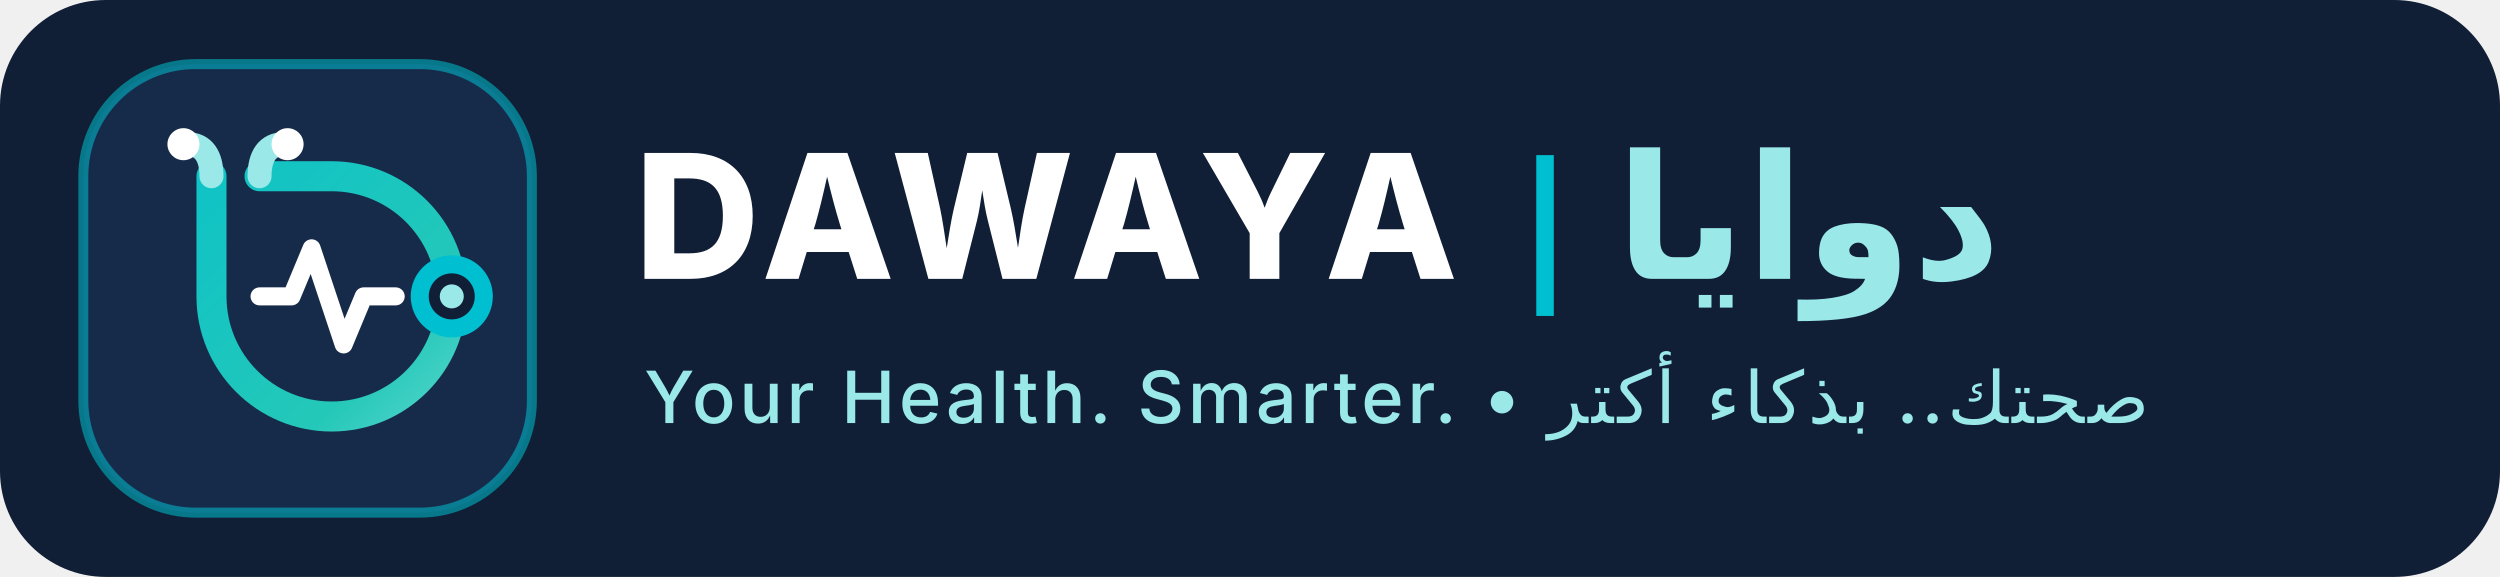
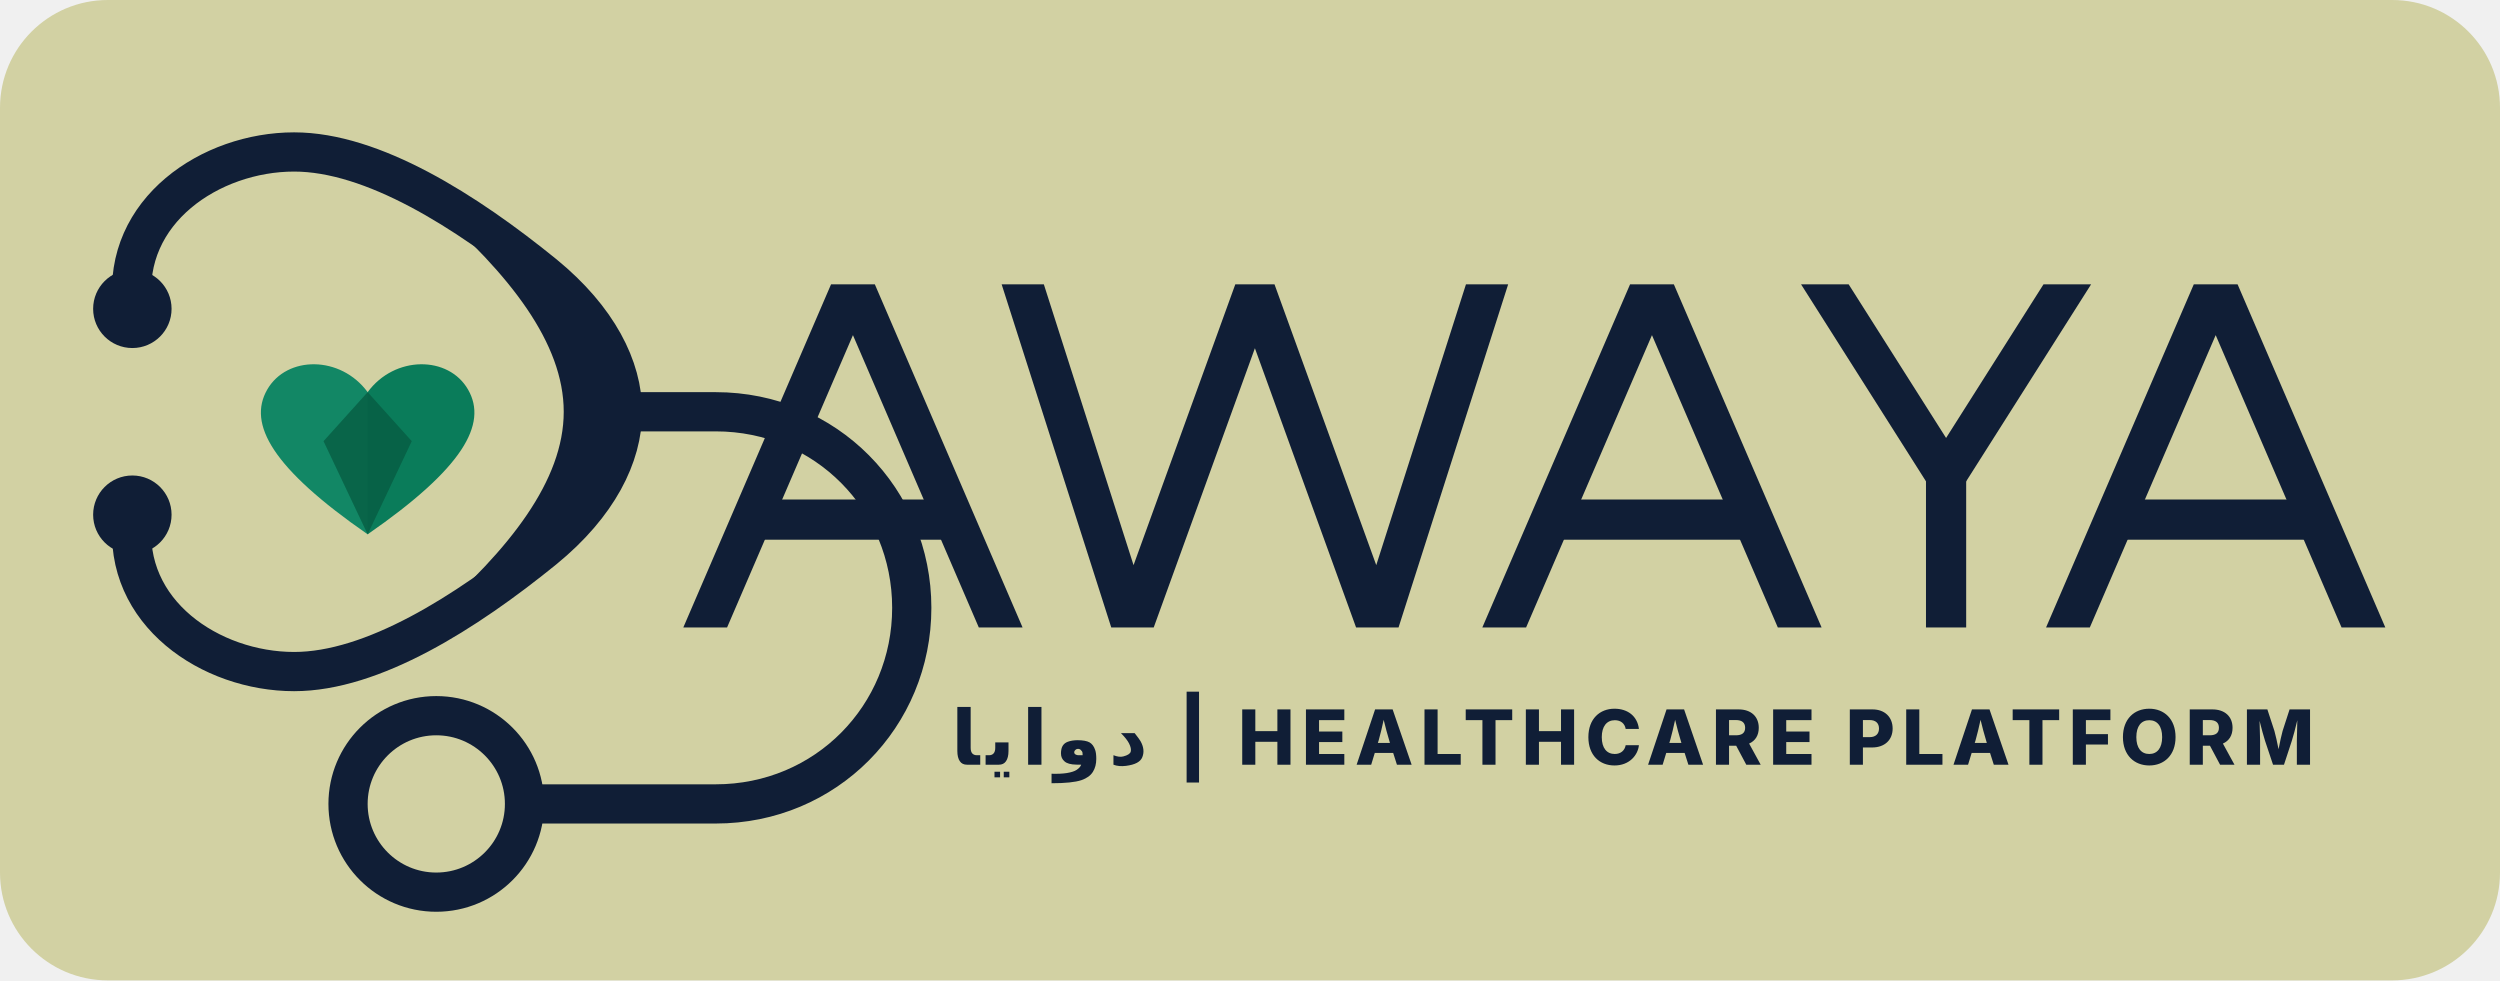
- <svg xmlns="http://www.w3.org/2000/svg" viewBox="0 0 520 120" width="520" height="120" fill="none">
+ <svg xmlns="http://www.w3.org/2000/svg" viewBox="0 0 510 200" width="510" height="200" fill="none">
+   <rect width="510" height="200" rx="22" fill="#D2D1A3" />
  <defs>
-     <linearGradient id="dwCyan" x1="0" y1="0" x2="120" y2="120" gradientUnits="userSpaceOnUse">
-       <stop offset="0%" stop-color="#00BFD0" />
-       <stop offset="65%" stop-color="#24C8B8" />
-       <stop offset="100%" stop-color="#9AE8E8" />
-     </linearGradient>
+     <clipPath id="clipLight">
+       <rect x="130" y="58" width="365" height="70" />
+     </clipPath>
  </defs>
-   <rect width="520" height="120" rx="22" fill="#101E36" />
-   <g transform="translate(14, 10) scale(0.833)">
-     <rect x="4" y="4" width="112" height="112" rx="28" fill="#162A4A" stroke="#00BFD0" stroke-width="2.5" stroke-opacity="0.55" />
-     <path d="M36 32V62C36 78.569 49.431 92 66 92C82.569 92 96 78.569 96 62C96 45.431 82.569 32 66 32H48" stroke="url(#dwCyan)" stroke-width="7.5" stroke-linecap="round" stroke-linejoin="round" />
-     <path d="M30 24C34 24 36 27 36 32" stroke="#9AE8E8" stroke-width="6" stroke-linecap="round" />
-     <path d="M54 24C50 24 48 27 48 32" stroke="#9AE8E8" stroke-width="6" stroke-linecap="round" />
-     <circle cx="29" cy="24" r="4" fill="#FFFFFF" />
-     <circle cx="55" cy="24" r="4" fill="#FFFFFF" />
-     <path d="M48 62H56L61 50L69 74L74 62H82" stroke="#FFFFFF" stroke-width="4.5" stroke-linecap="round" stroke-linejoin="round" />
-     <circle cx="96" cy="62" r="8" fill="#101E36" stroke="#00BFD0" stroke-width="4.5" />
-     <circle cx="96" cy="62" r="3" fill="#9AE8E8" />
+   <g clip-path="url(#clipLight)" stroke="#101E36" stroke-width="8.2" stroke-linecap="square" stroke-linejoin="miter">
+     <path d="M 143 130 L 174 58 L 205 130" />
+     <path d="M 153 106 H 195" stroke-linecap="butt" />
+     <path d="M 208 56 L 231 128 L 256 59 L 281 128 L 304 56" />
+     <path d="M 306 130 L 337 58 L 368 130" />
+     <path d="M 316 106 H 358" stroke-linecap="butt" />
+     <path d="M 371 56 L 397 97 L 423 56" />
+     <path d="M 397 95 V 130" />
+     <path d="M 421 130 L 452 58 L 483 130" />
+     <path d="M 431 106 H 473" stroke-linecap="butt" />
  </g>
-   <text x="132" y="58" fill="#FFFFFF" font-family="'IBM Plex Sans Arabic', 'Inter', system-ui, sans-serif" font-size="36" font-weight="800" letter-spacing="2">DAWAYA</text>
-   <text x="312" y="58" fill="#00BFD0" font-family="'IBM Plex Sans Arabic', system-ui, sans-serif" font-size="34" font-weight="700">|</text>
-   <text x="336" y="58" fill="#9AE8E8" font-family="'IBM Plex Sans Arabic', Tahoma, sans-serif" font-size="36" font-weight="800">دوايا</text>
-   <text x="134" y="88" fill="#9AE8E8" font-family="'IBM Plex Sans Arabic', 'Inter', system-ui, sans-serif" font-size="15" font-weight="500" letter-spacing="0.8">Your Health. Smarter.  •  صحتك.. بذكاء أكتر</text>
+   <g transform="translate(75, 87)">
+     <path d="M 0 -7 C -5.5 -14.5, -16.5 -14.5, -20.5 -7.5 C -24.5 -0.5, -19.5 8.5, 0 22 L 8 6 Z" fill="#128765" />
+     <path d="M 0 -7 C 5.5 -14.5, 16.5 -14.5, 20.5 -7.5 C 24.5 -0.5, 19.5 8.5, 0 22 Z" fill="#0A7C5A" />
+     <path d="M 0 -7 L 9 3 L 0 22 L -9 3 Z" fill="#055A40" opacity="0.75" />
+   </g>
+   <path d="M 27 62 C 25 43, 43 31, 60 31 C 76 31, 95 43, 111 56 C 122 65, 127 75, 127 84" stroke="#101E36" stroke-width="8" stroke-linecap="round" stroke-linejoin="round" />
+   <path d="M 27 106 C 25 125, 43 137, 60 137 C 76 137, 95 125, 111 112 C 122 103, 127 93, 127 84" stroke="#101E36" stroke-width="8" stroke-linecap="round" stroke-linejoin="round" />
+   <path d="M 88 42 C 108 54, 125 70, 125 84 C 125 98, 108 114, 88 126 C 104 112, 115 98, 115 84 C 115 70, 104 56, 88 42 Z" fill="#101E36" />
+   <circle cx="27" cy="63" r="8" fill="#101E36" />
+   <circle cx="27" cy="105" r="8" fill="#101E36" />
+   <path d="M 125 84 H 146 C 168.5 84, 186 101.9, 186 124 C 186 146.1, 168.5 164, 146 164 H 107" stroke="#101E36" stroke-width="8" stroke-linecap="round" stroke-linejoin="round" />
+   <circle cx="89" cy="164" r="18" fill="#D2D1A3" stroke="#101E36" stroke-width="8" />
+   <text x="194" y="156" fill="#101E36" font-family="'IBM Plex Sans Arabic', 'Inter', system-ui, sans-serif" font-size="15.5" font-weight="800" letter-spacing="1.4">دوايا | HEALTHCARE PLATFORM</text>
</svg>
